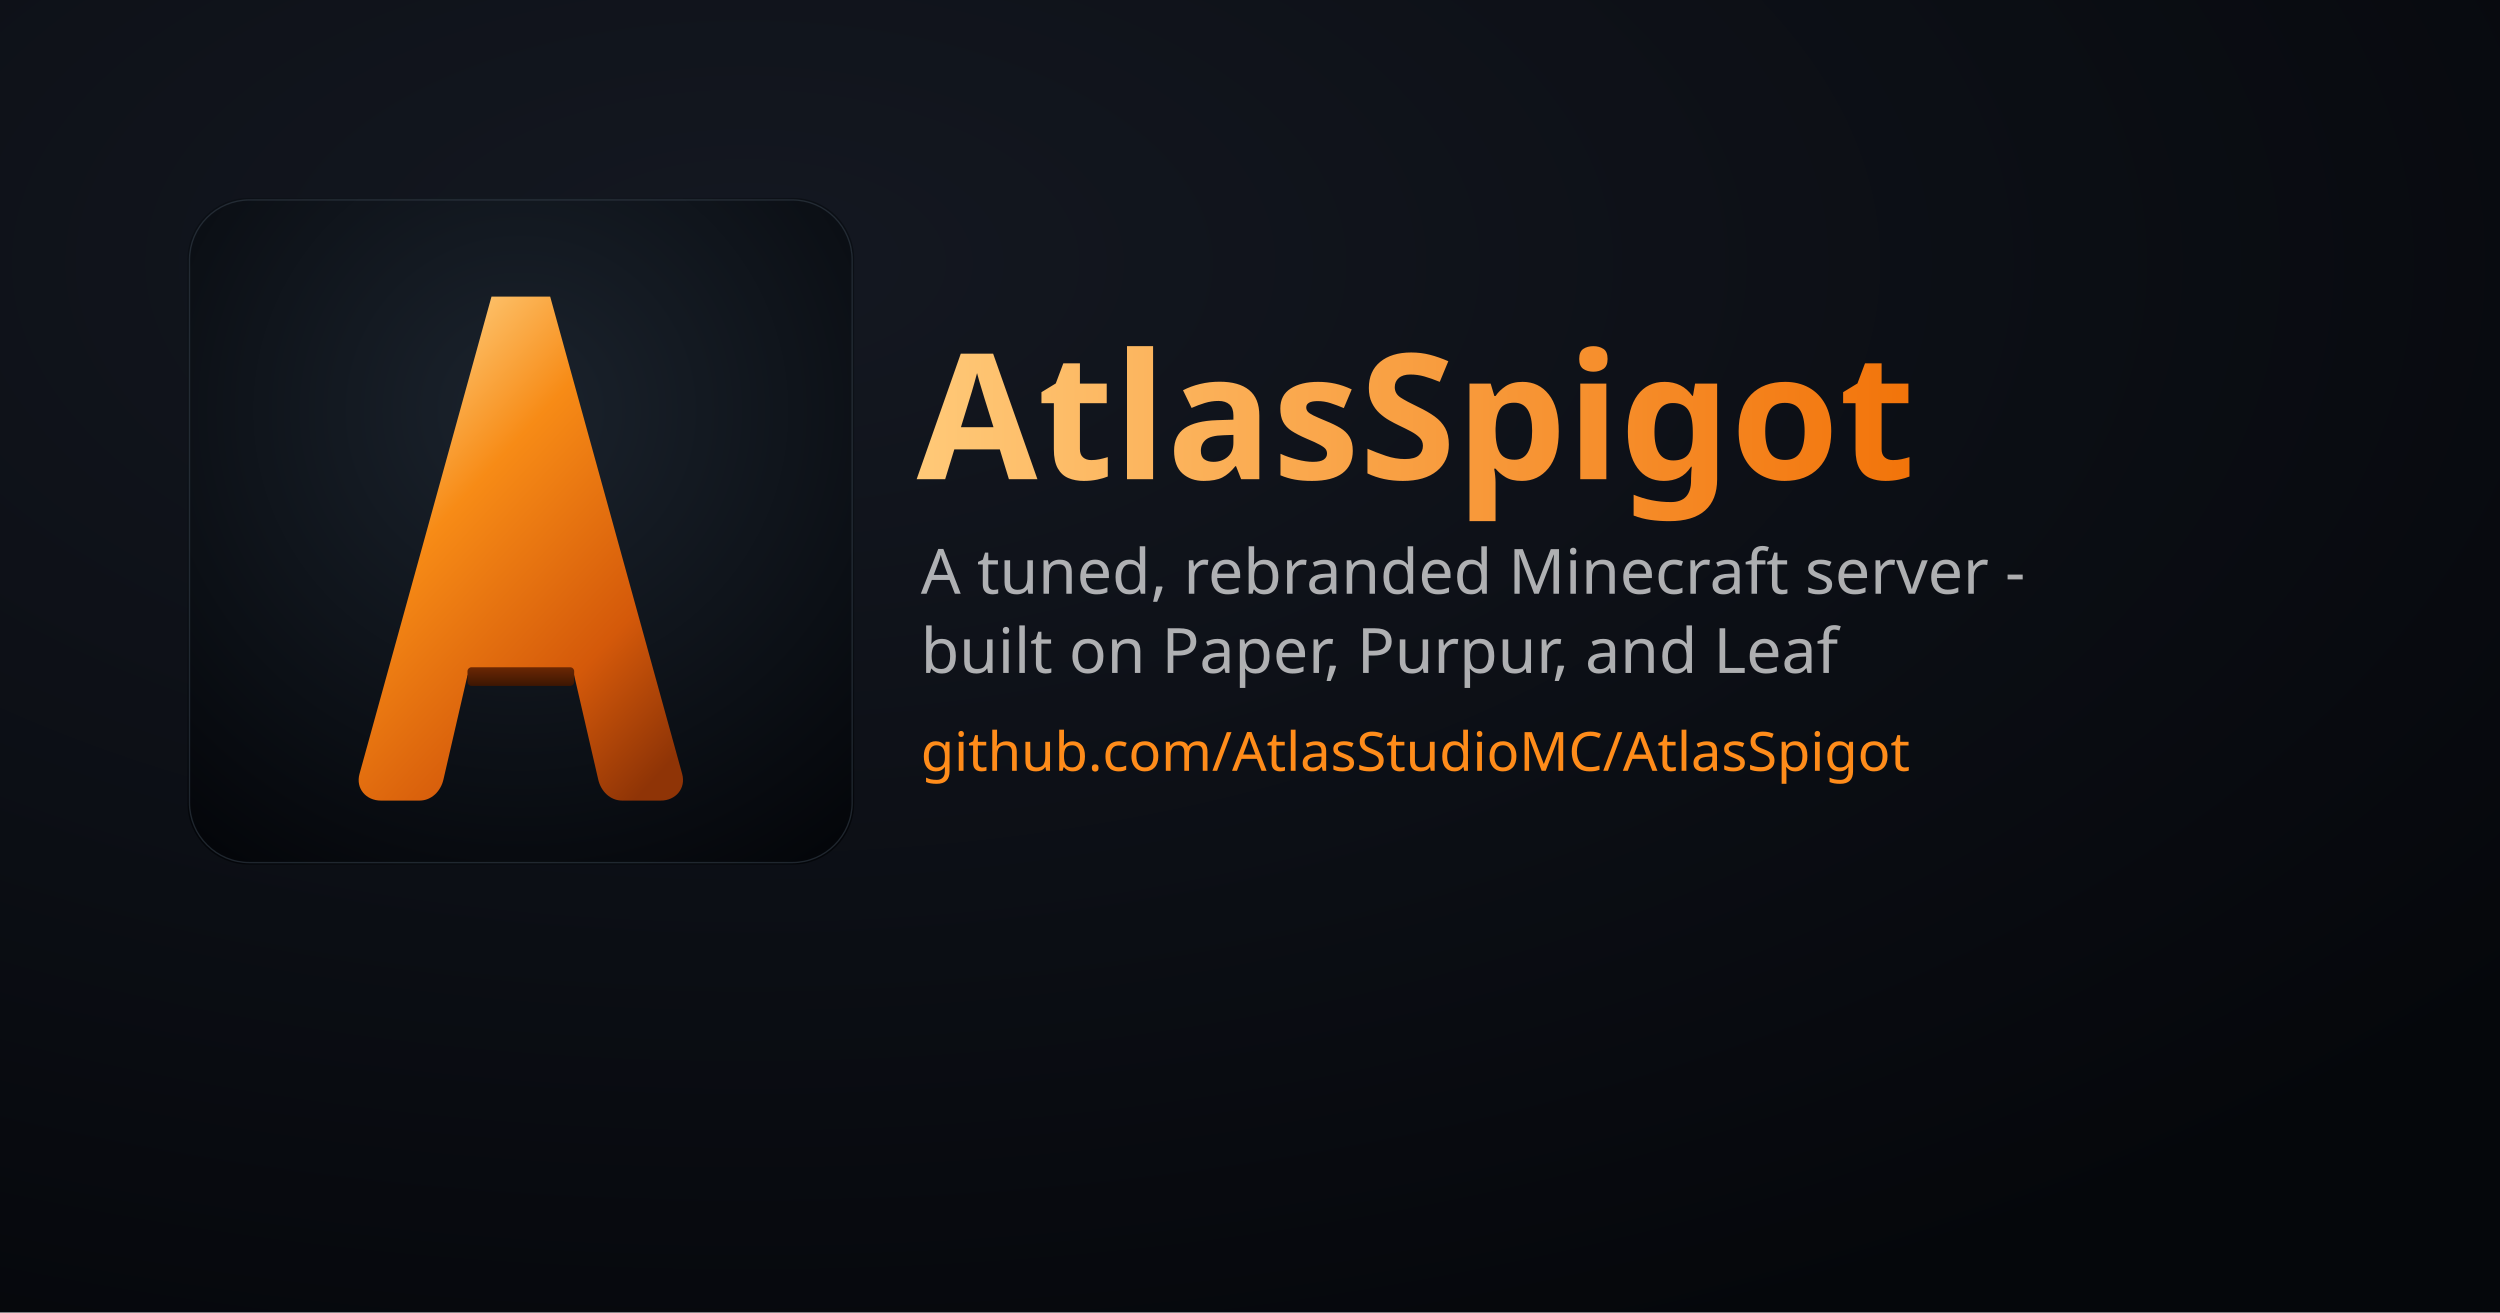
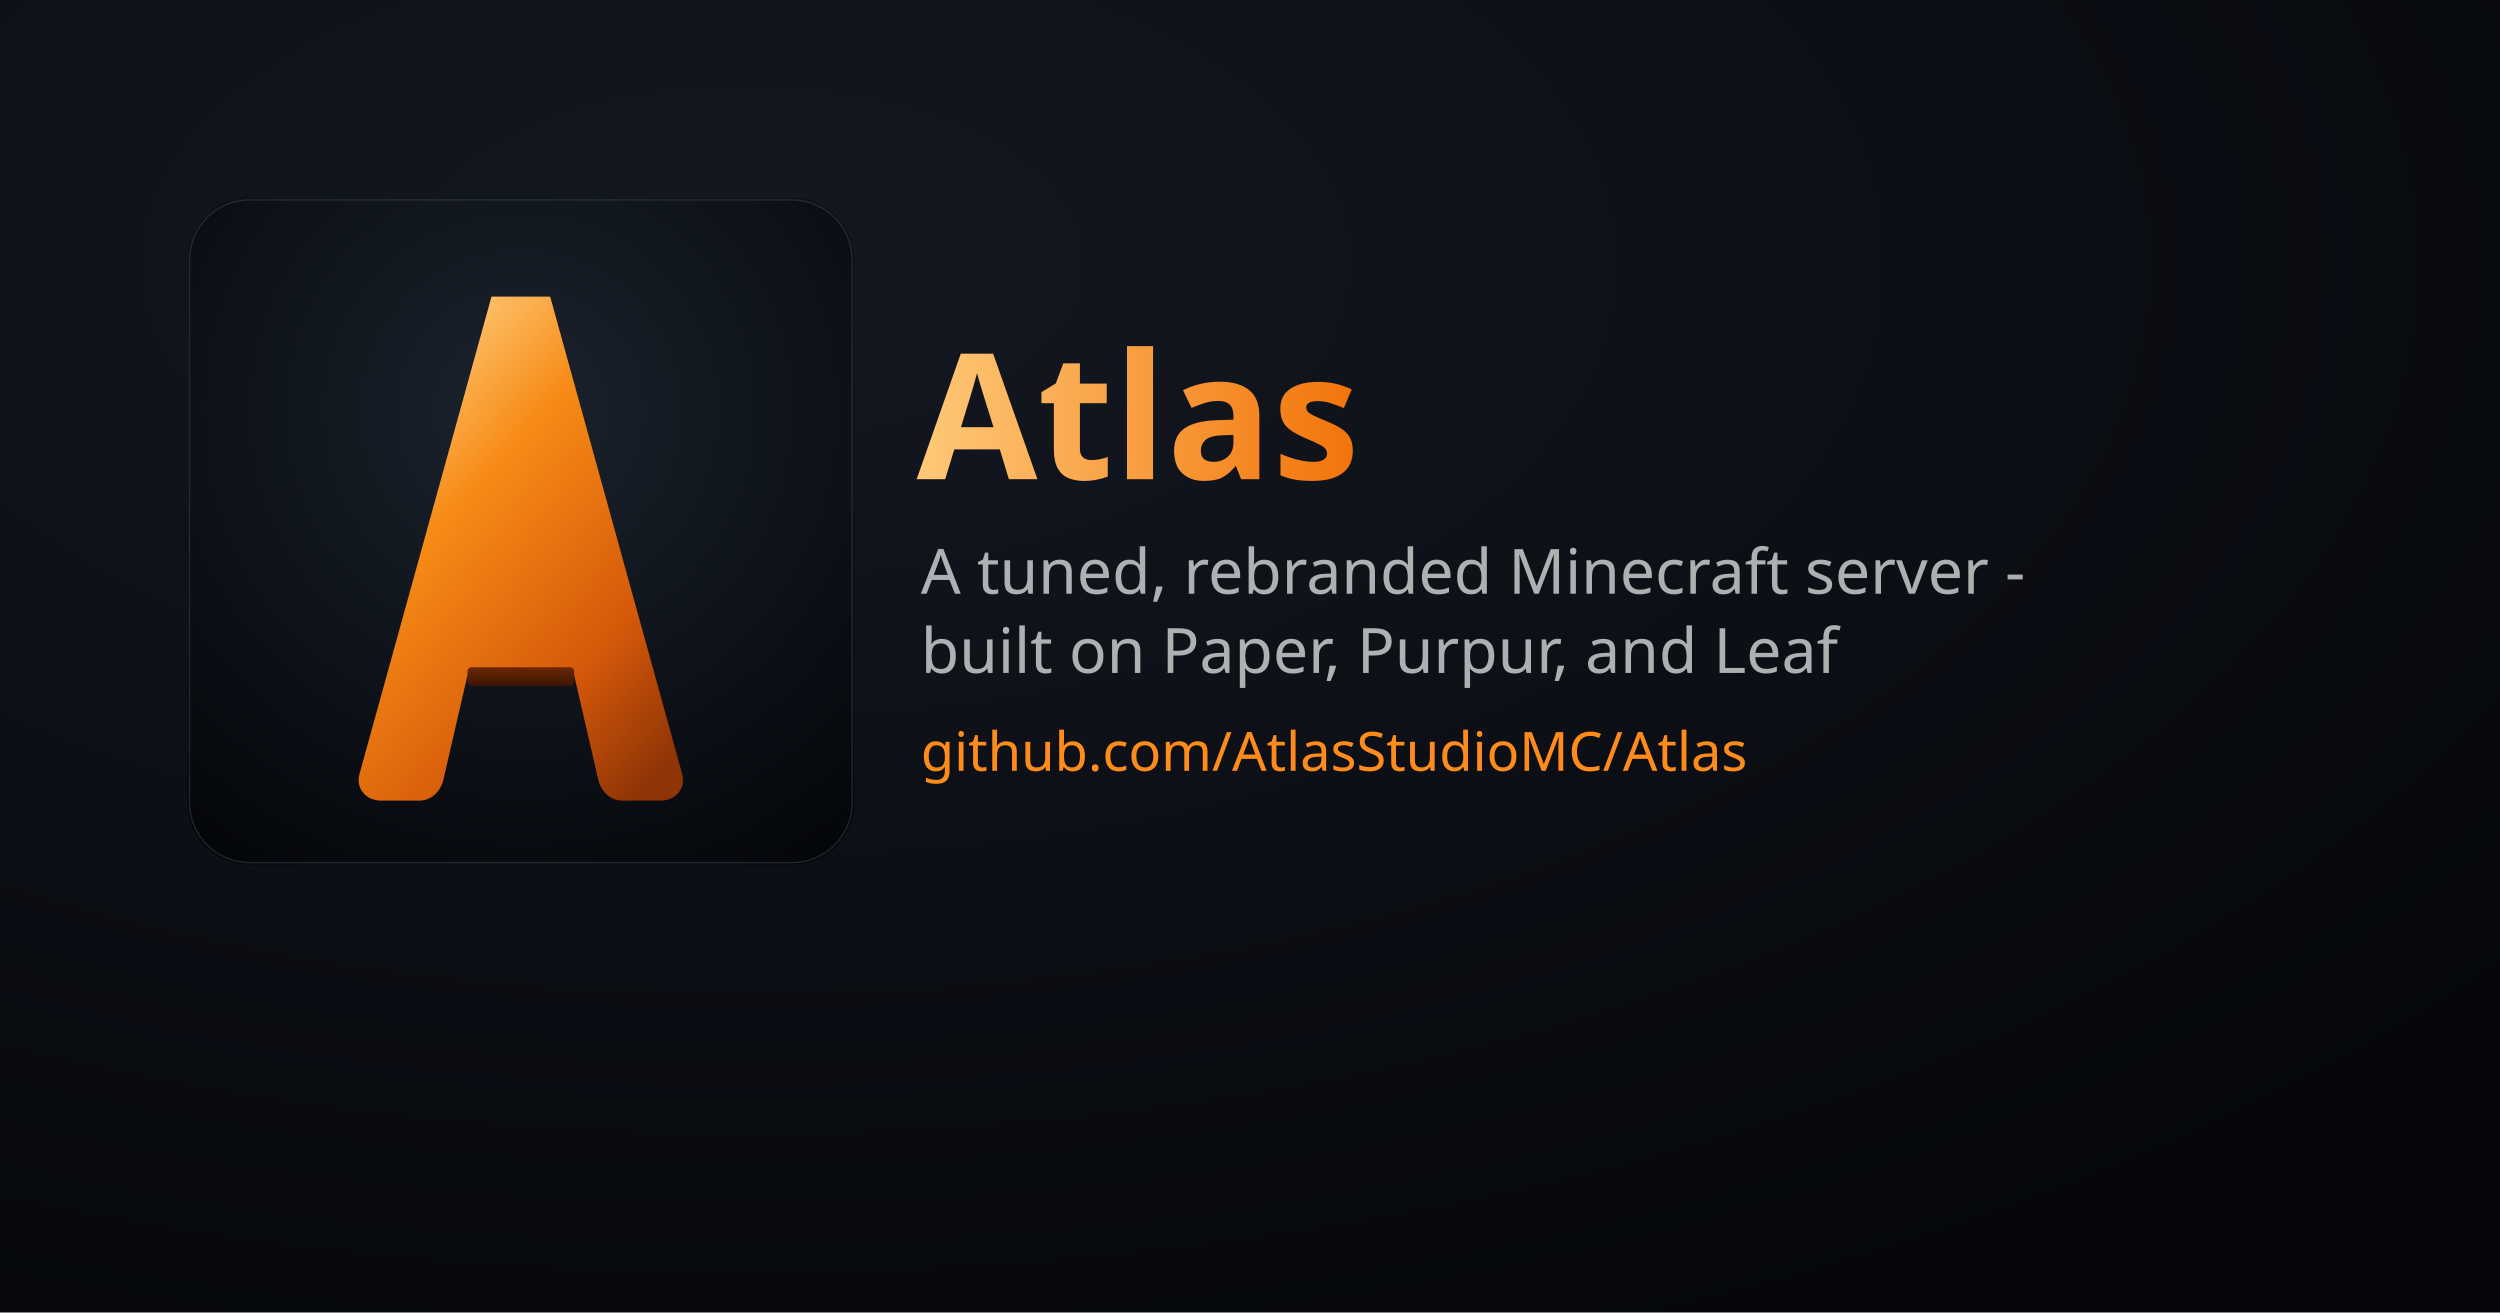
<svg xmlns="http://www.w3.org/2000/svg" width="1200" height="630" viewBox="0 0 1200 630">
  <defs>
    <radialGradient id="bg" cx="30%" cy="20%" r="90%">
      <stop offset="0%" stop-color="#141821" />
      <stop offset="100%" stop-color="#05070b" />
    </radialGradient>
    <linearGradient id="text" x1="0%" y1="0%" x2="100%" y2="0%">
      <stop offset="0%" stop-color="#ffc978" />
      <stop offset="100%" stop-color="#f2740a" />
    </linearGradient>
  </defs>
  <rect width="1200" height="630" fill="url(#bg)" />
  <svg x="90" y="95" width="320" height="320" viewBox="0 0 500 500">
    <defs>
      <linearGradient id="mA" x1="15%" y1="0%" x2="85%" y2="100%">
        <stop offset="0%" stop-color="#ffd98f" />
        <stop offset="35%" stop-color="#f78b16" />
        <stop offset="75%" stop-color="#d4590a" />
        <stop offset="100%" stop-color="#8f3406" />
      </linearGradient>
      <linearGradient id="mAEdge" x1="0%" y1="0%" x2="0%" y2="100%">
        <stop offset="0%" stop-color="#6b2703" />
        <stop offset="100%" stop-color="#3d1602" />
      </linearGradient>
      <radialGradient id="vgC1" cx="50%" cy="32%" r="80%">
        <stop offset="0%" stop-color="#1b232d" />
        <stop offset="100%" stop-color="#04060a" />
      </radialGradient>
    </defs>
    <rect width="500" height="500" rx="46" fill="url(#vgC1)" />
    <rect x="1.5" y="1.5" width="497" height="497" rx="45" fill="none" stroke="#3a4652" stroke-width="1" opacity="0.5" />
    <g transform="translate(250,262)">
      <path d="M -22,-188 L 22,-188 L 121,170                C 124,181 116,190 105,190                L 76,190                C 67,190 60,183 58,174                L 40,96                L -40,96                L -58,174                C -60,183 -67,190 -76,190                L -105,190                C -116,190 -124,181 -121,170                L -22,-188 Z                M 0,-122 L 25,54 L -25,54 Z" fill="url(#mA)" />
      <rect x="-40" y="90" width="80" height="14" rx="3" fill="url(#mAEdge)" />
    </g>
  </svg>
-   <text x="440" y="230" font-family="Poppins, sans-serif" font-weight="700" font-size="84" fill="url(#text)">AtlasSpigot</text>
+   <text x="440" y="230" font-family="Poppins, sans-serif" font-weight="700" font-size="84" fill="url(#text)">Atlas</text>
  <text x="442" y="285" font-family="Poppins, sans-serif" font-weight="400" font-size="30" fill="#ffffffaa">A tuned, rebranded Minecraft server -</text>
  <text x="442" y="323" font-family="Poppins, sans-serif" font-weight="400" font-size="30" fill="#ffffffaa">built on Paper, Purpur, and Leaf</text>
-   <text x="442" y="370" font-family="Poppins, sans-serif" font-weight="400" font-size="26" fill="#ff8c1a">github.com/AtlasStudioMC/AtlasSpigot</text>
+   <text x="442" y="370" font-family="Poppins, sans-serif" font-weight="400" font-size="26" fill="#ff8c1a">github.com/AtlasStudioMC/Atlas</text>
</svg>
